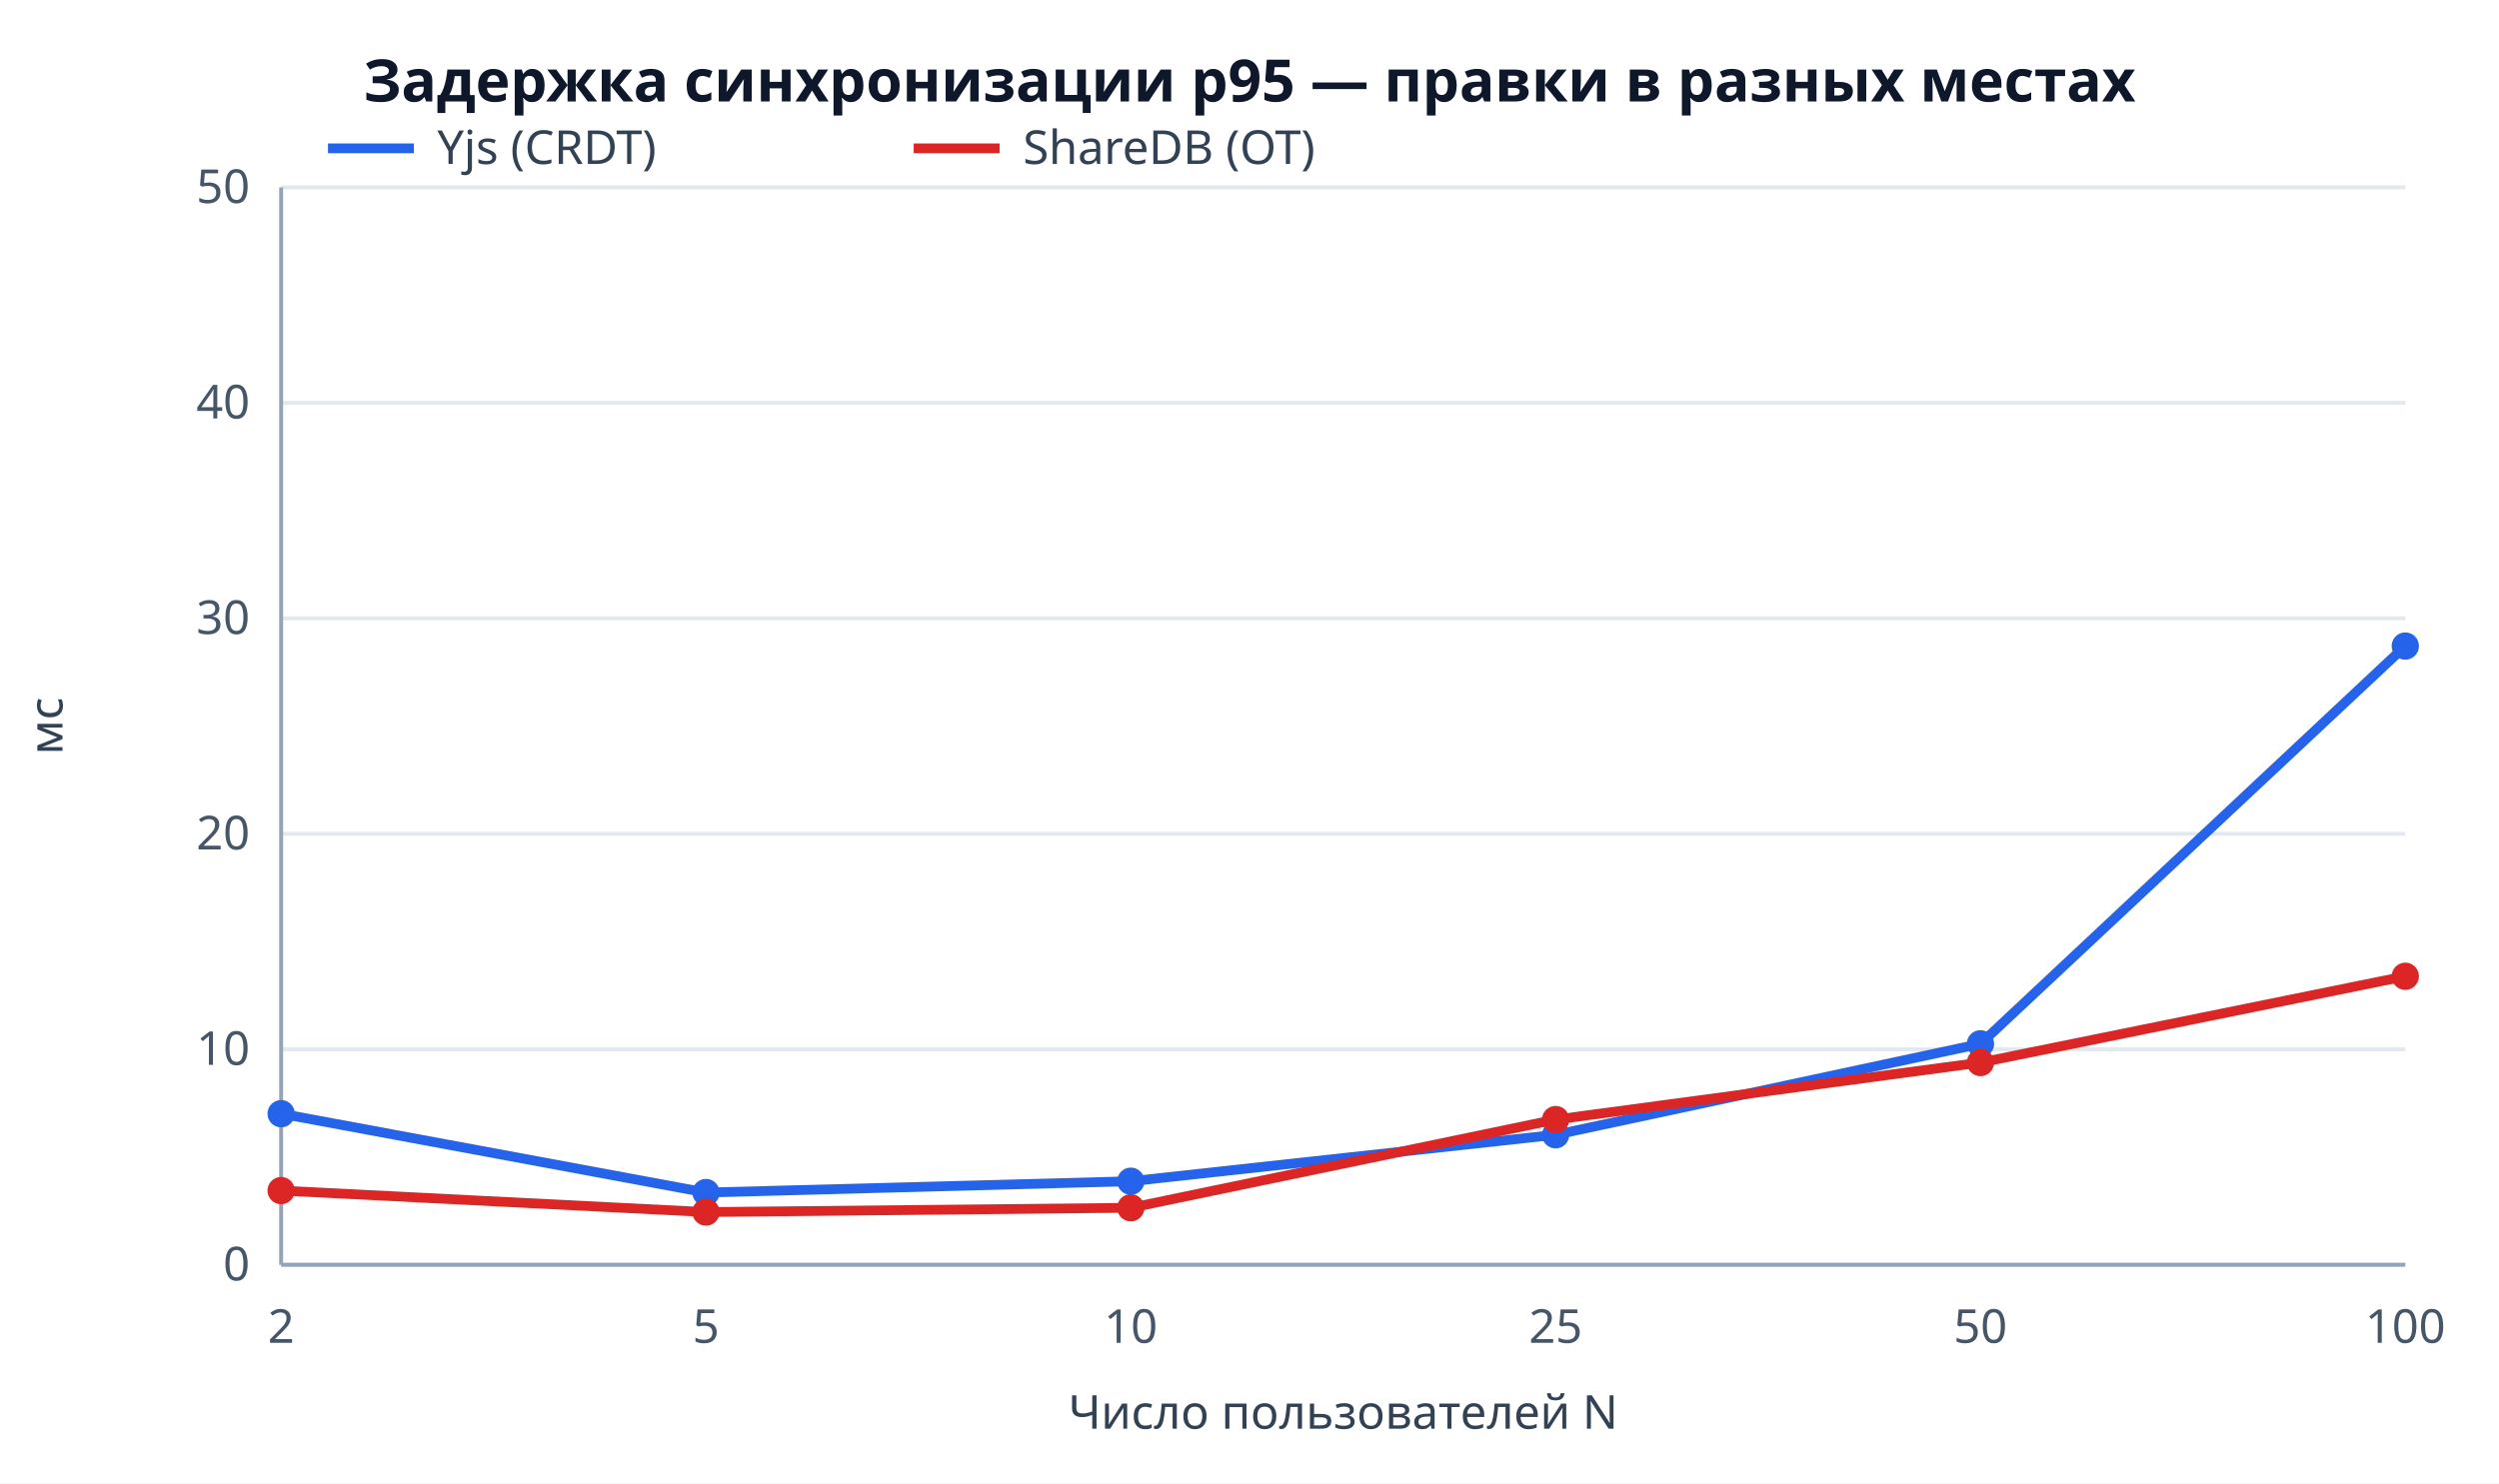
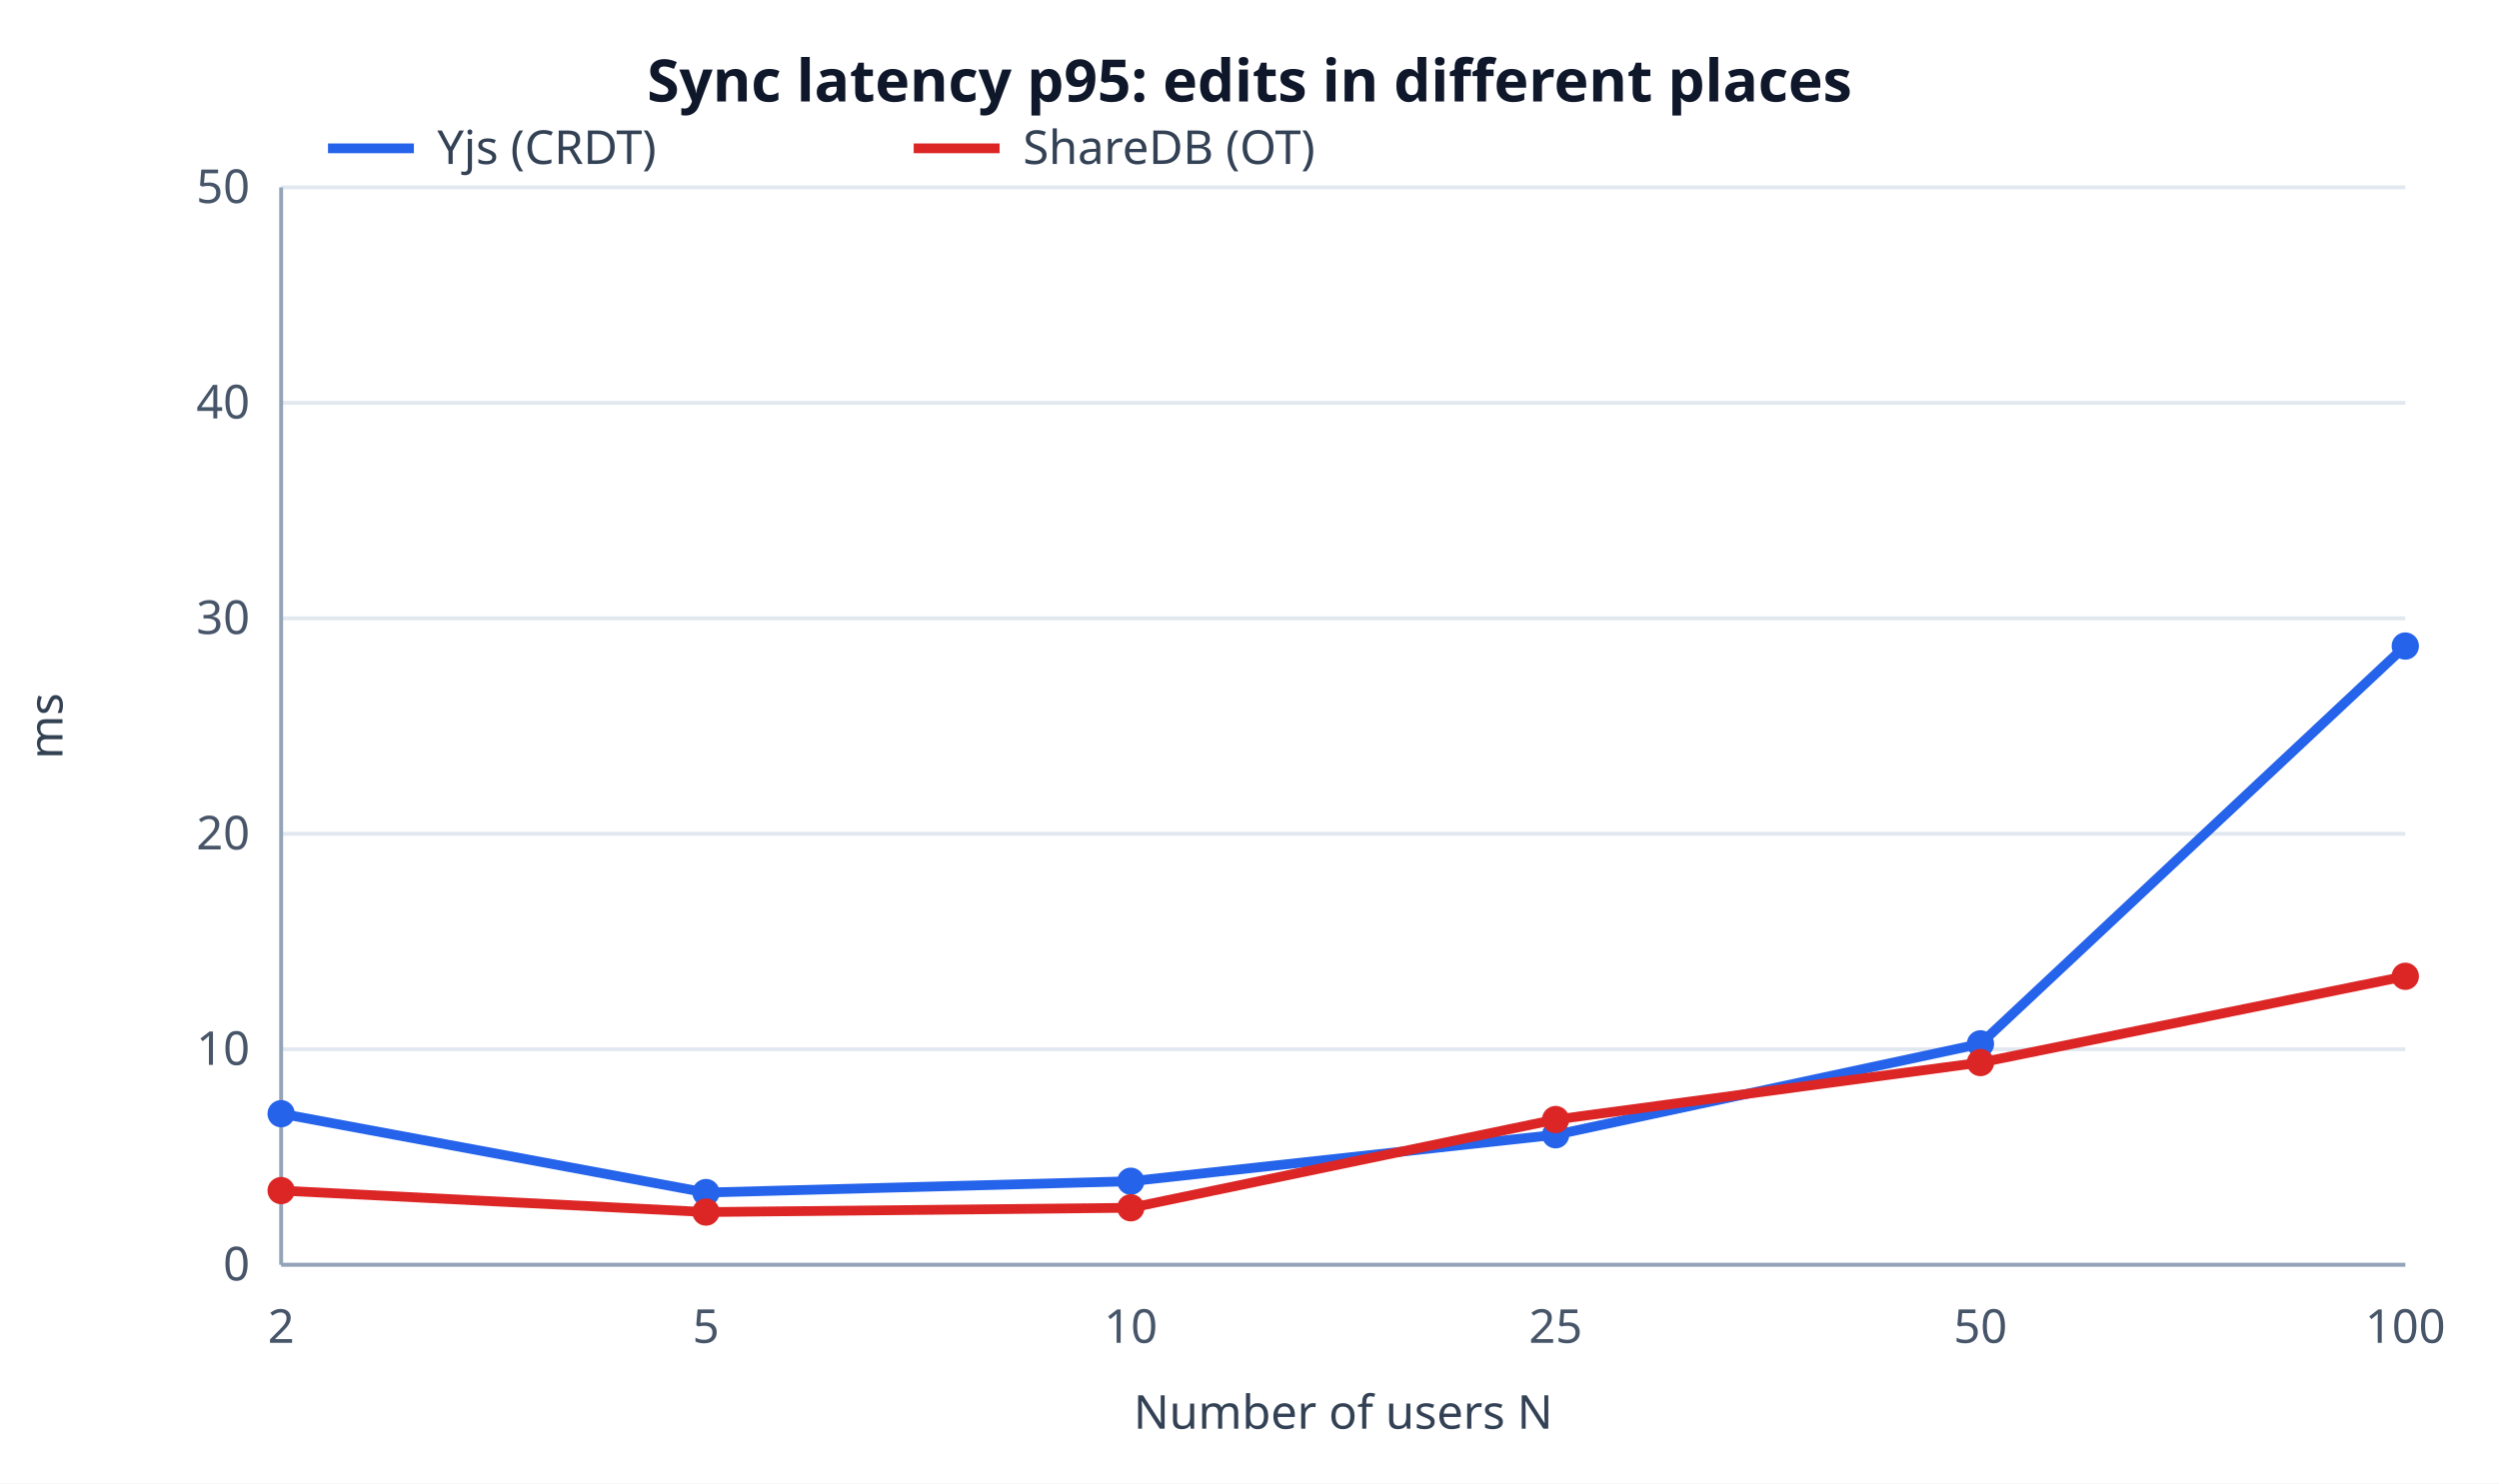
<svg xmlns="http://www.w3.org/2000/svg" viewBox="0 0 640 380" width="640" height="380" font-family="system-ui, sans-serif" font-size="12">
  <rect width="640" height="380" fill="#ffffff" />
-   <text x="320" y="26" text-anchor="middle" font-size="15" font-weight="600" fill="#0f172a">Задержка синхронизации p95 — правки в разных местах</text>
+   <text x="320" y="26" text-anchor="middle" font-size="15" font-weight="600" fill="#0f172a">Sync latency p95: edits in different places</text>
  <line x1="72" x2="616" y1="324" y2="324" stroke="#e2e8f0" />
  <text x="64" y="328" text-anchor="end" fill="#475569">0</text>
  <line x1="72" x2="616" y1="268.8" y2="268.8" stroke="#e2e8f0" />
  <text x="64" y="272.8" text-anchor="end" fill="#475569">10</text>
  <line x1="72" x2="616" y1="213.6" y2="213.6" stroke="#e2e8f0" />
  <text x="64" y="217.6" text-anchor="end" fill="#475569">20</text>
  <line x1="72" x2="616" y1="158.4" y2="158.4" stroke="#e2e8f0" />
  <text x="64" y="162.4" text-anchor="end" fill="#475569">30</text>
  <line x1="72" x2="616" y1="103.2" y2="103.2" stroke="#e2e8f0" />
  <text x="64" y="107.2" text-anchor="end" fill="#475569">40</text>
  <line x1="72" x2="616" y1="48" y2="48" stroke="#e2e8f0" />
  <text x="64" y="52" text-anchor="end" fill="#475569">50</text>
  <text x="72" y="344" text-anchor="middle" fill="#475569">2</text>
  <text x="180.8" y="344" text-anchor="middle" fill="#475569">5</text>
  <text x="289.6" y="344" text-anchor="middle" fill="#475569">10</text>
  <text x="398.4" y="344" text-anchor="middle" fill="#475569">25</text>
  <text x="507.2" y="344" text-anchor="middle" fill="#475569">50</text>
  <text x="616" y="344" text-anchor="middle" fill="#475569">100</text>
  <line x1="72" x2="72" y1="48" y2="324" stroke="#94a3b8" />
  <line x1="72" x2="616" y1="324" y2="324" stroke="#94a3b8" />
-   <text x="344" y="366" text-anchor="middle" fill="#334155">Число пользователей N</text>
-   <text transform="translate(16 186) rotate(-90)" text-anchor="middle" fill="#334155">мс</text>
+   <text x="344" y="366" text-anchor="middle" fill="#334155">Number of users N</text>
+   <text transform="translate(16 186) rotate(-90)" text-anchor="middle" fill="#334155">ms</text>
  <polyline fill="none" stroke="#2563eb" stroke-width="2.5" points="72.0,285.3 180.8,305.5 289.6,302.6 398.4,290.7 507.2,267.4 616.0,165.5" />
  <circle cx="72.0" cy="285.3" r="3.5" fill="#2563eb" />
  <circle cx="180.8" cy="305.5" r="3.5" fill="#2563eb" />
  <circle cx="289.6" cy="302.6" r="3.5" fill="#2563eb" />
  <circle cx="398.4" cy="290.7" r="3.5" fill="#2563eb" />
  <circle cx="507.2" cy="267.4" r="3.5" fill="#2563eb" />
  <circle cx="616.0" cy="165.5" r="3.5" fill="#2563eb" />
  <polyline fill="none" stroke="#dc2626" stroke-width="2.5" points="72.0,305.0 180.8,310.5 289.6,309.4 398.4,286.8 507.2,272.2 616.0,250.1" />
  <circle cx="72.0" cy="305.0" r="3.5" fill="#dc2626" />
  <circle cx="180.8" cy="310.5" r="3.5" fill="#dc2626" />
  <circle cx="289.6" cy="309.4" r="3.5" fill="#dc2626" />
  <circle cx="398.4" cy="286.8" r="3.5" fill="#dc2626" />
  <circle cx="507.2" cy="272.2" r="3.5" fill="#dc2626" />
  <circle cx="616.0" cy="250.1" r="3.5" fill="#dc2626" />
  <line x1="84" x2="106" y1="38" y2="38" stroke="#2563eb" stroke-width="2.5" />
  <text x="112" y="42" fill="#334155">Yjs (CRDT)</text>
  <line x1="234" x2="256" y1="38" y2="38" stroke="#dc2626" stroke-width="2.5" />
  <text x="262" y="42" fill="#334155">ShareDB (OT)</text>
</svg>
